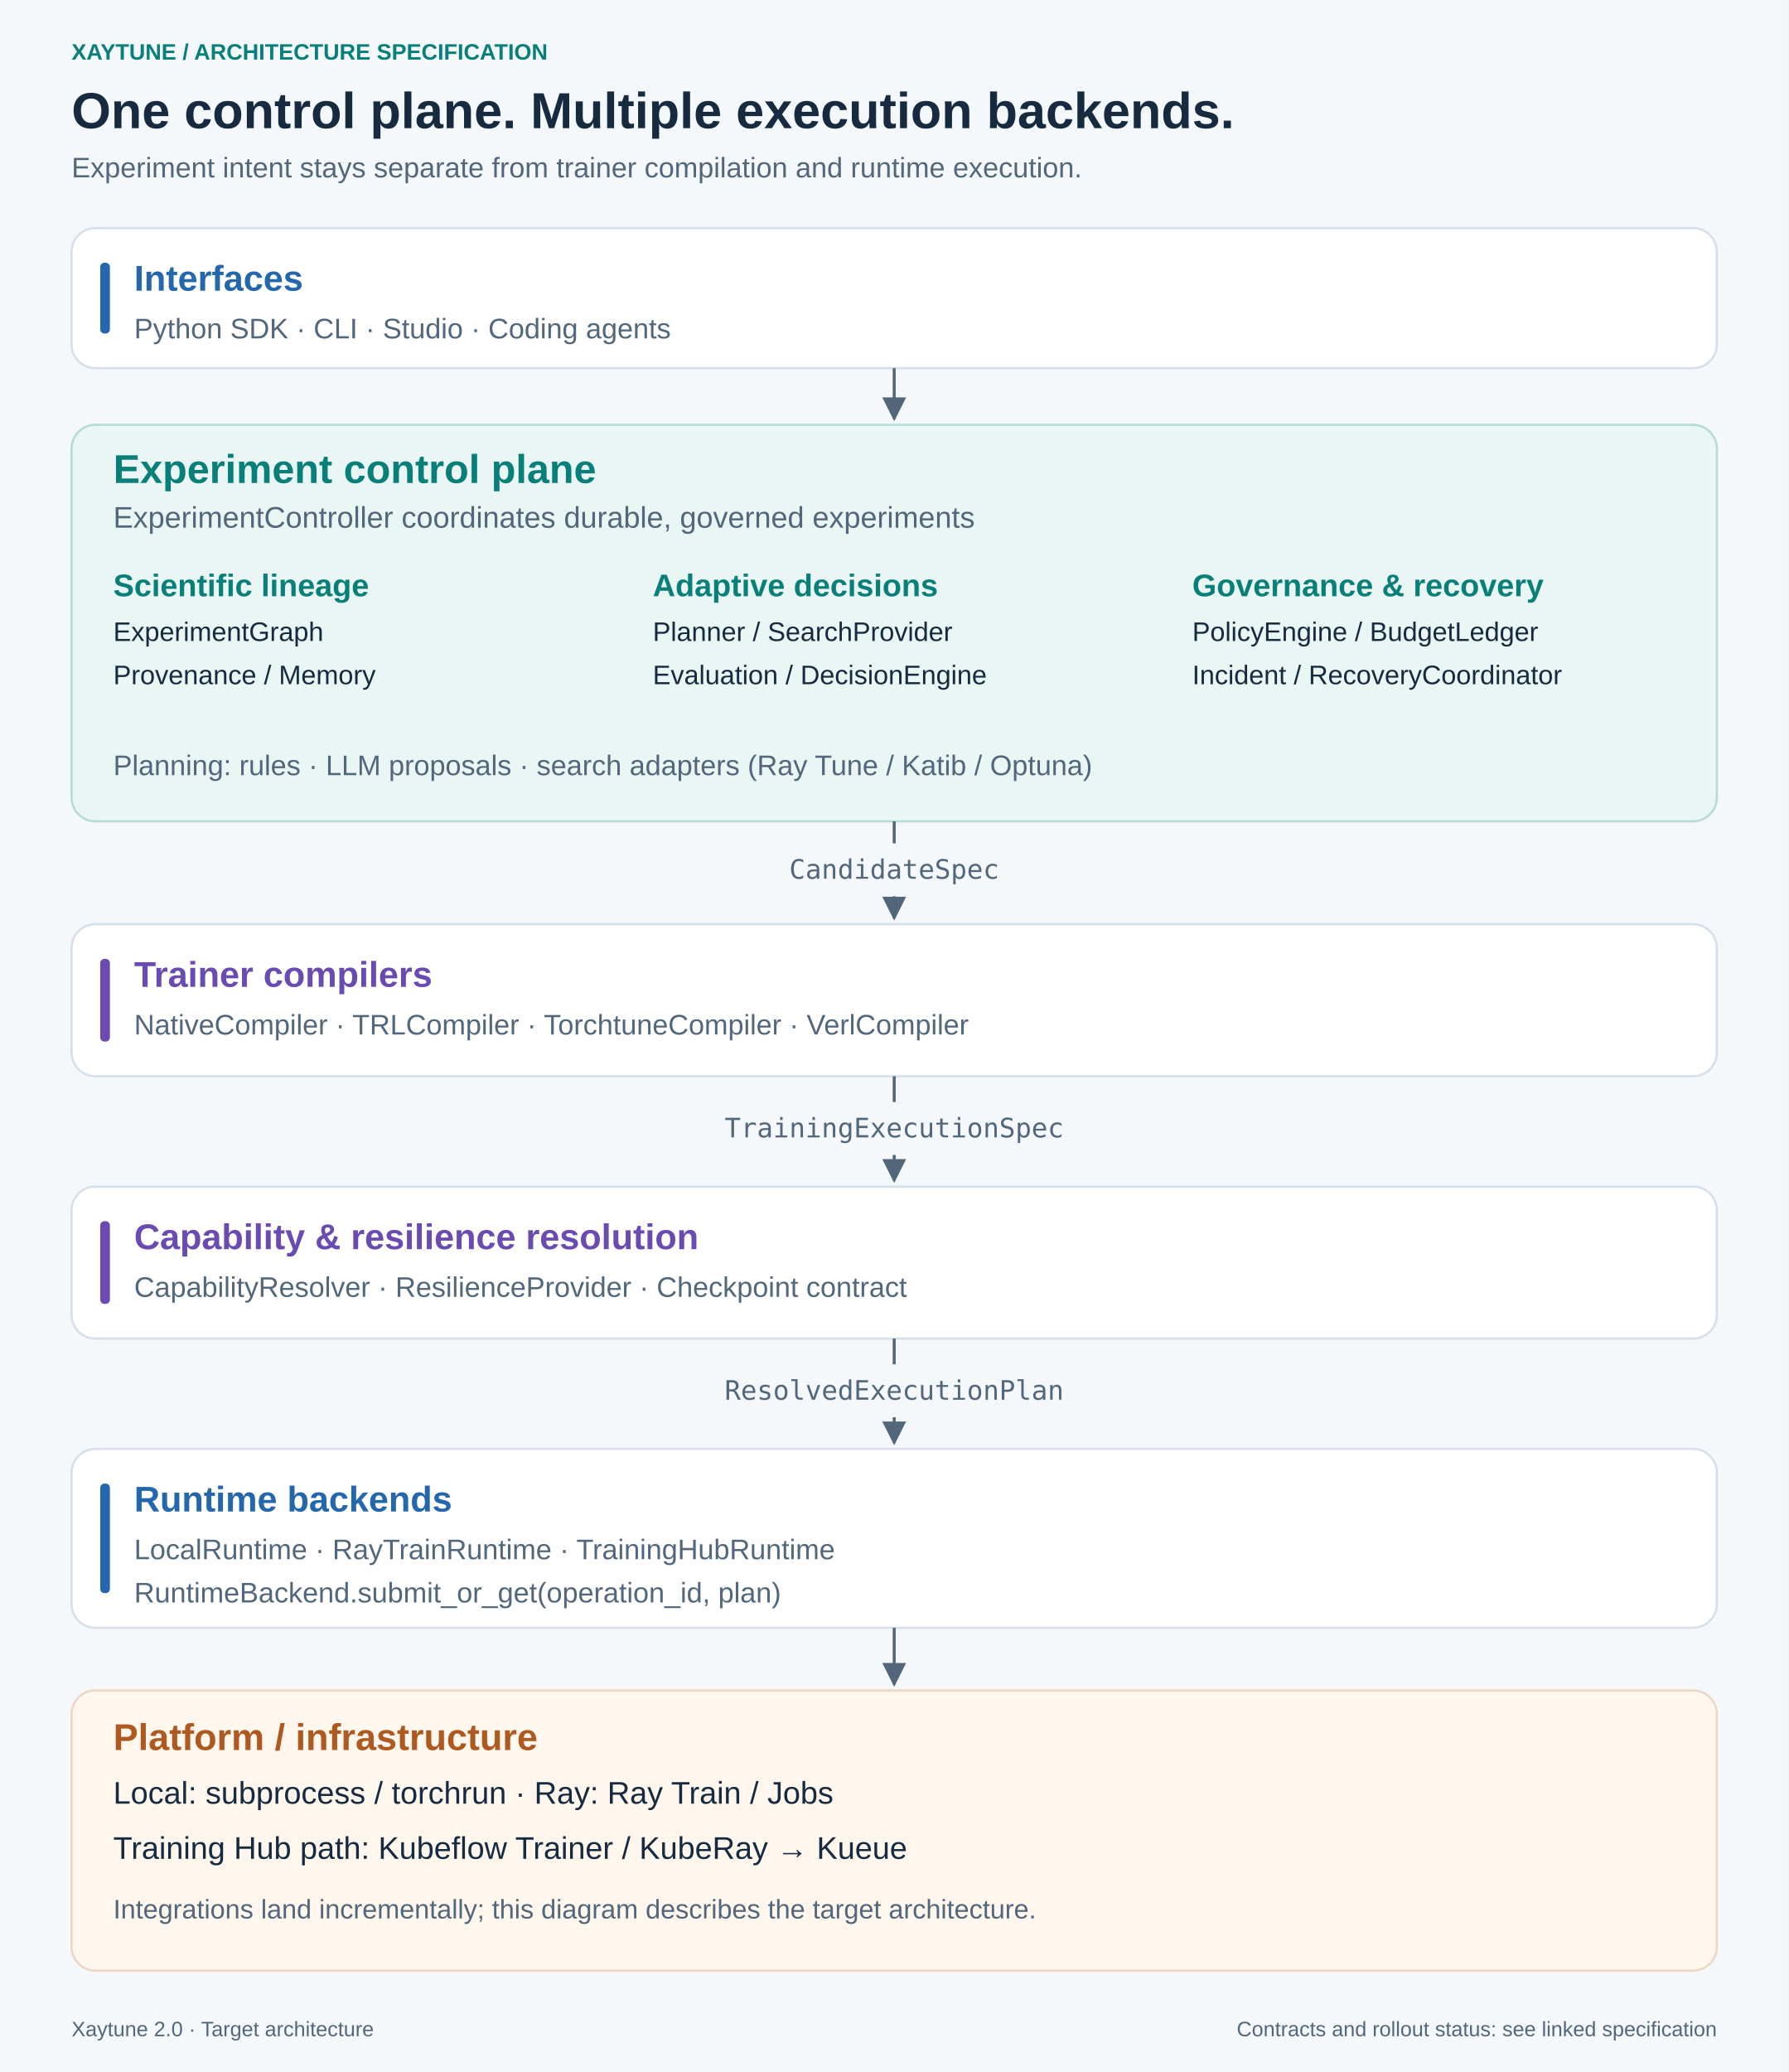
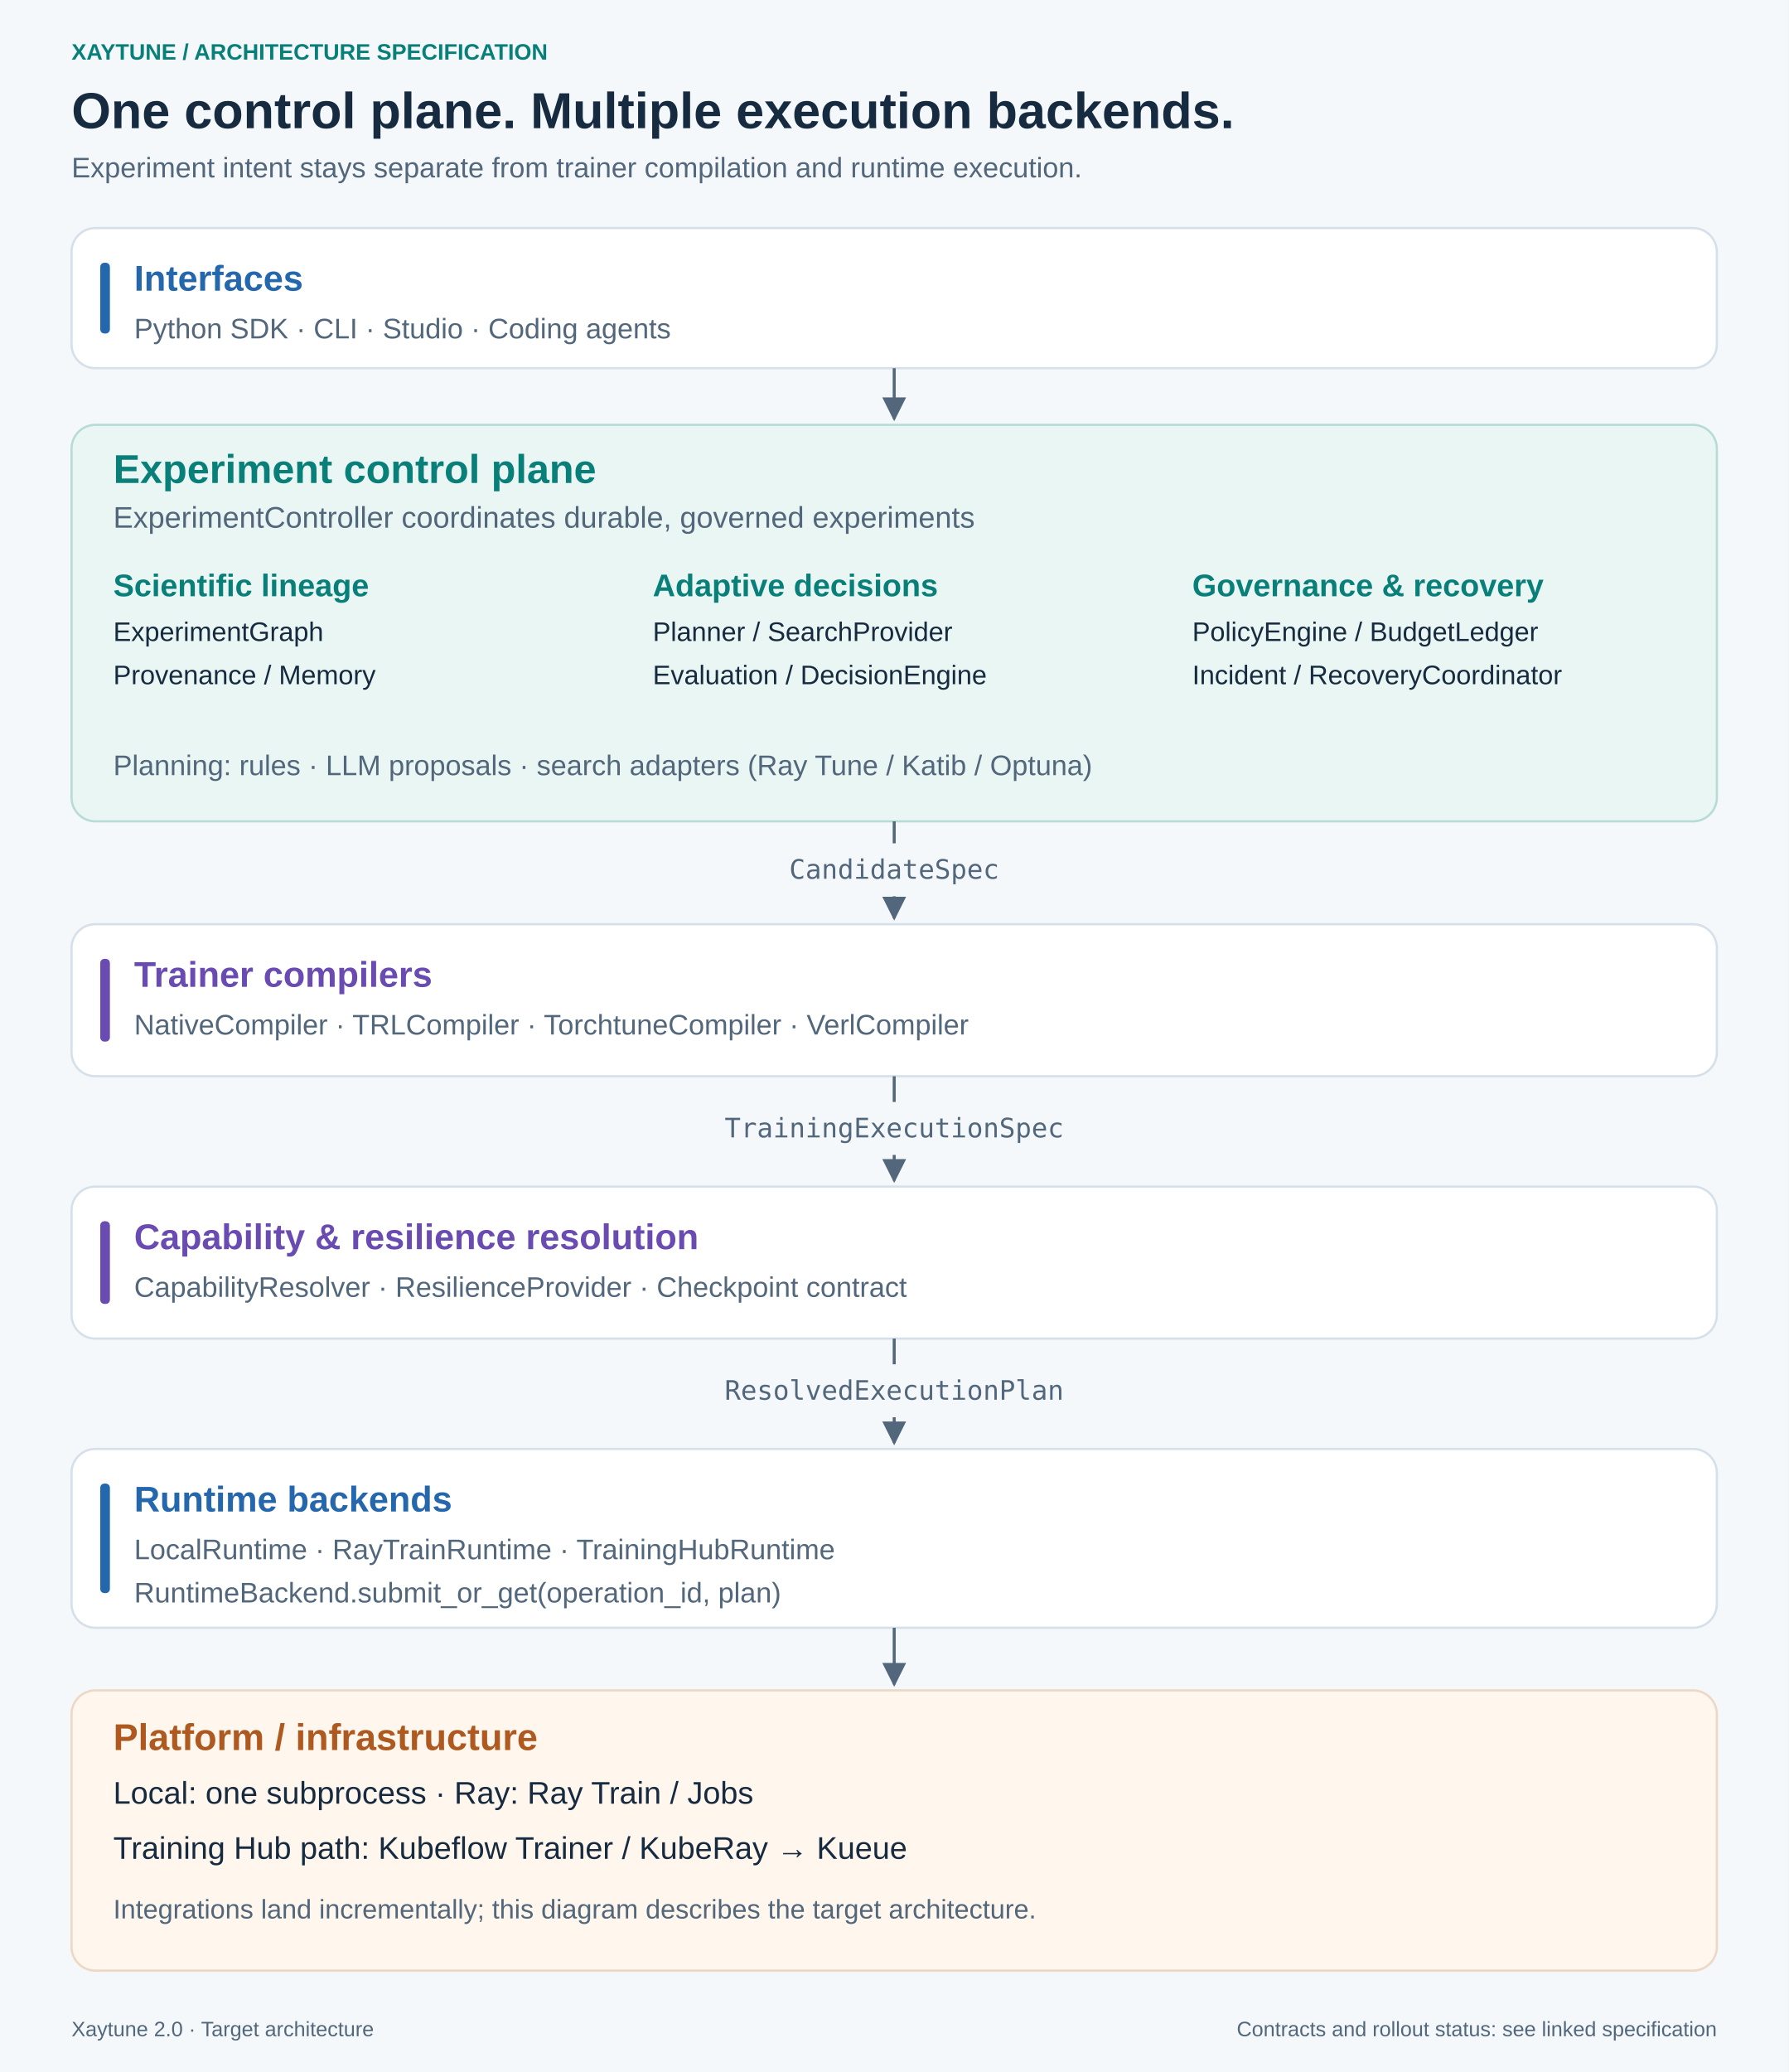
<svg xmlns="http://www.w3.org/2000/svg" width="1200" height="1390" viewBox="0 0 1200 1390" role="img" aria-labelledby="architecture-overview-title architecture-overview-desc">
  <defs>
    <marker id="architecture-overview-arrow" viewBox="0 0 10 10" refX="9" refY="5" markerWidth="8" markerHeight="8" orient="auto-start-reverse">
      <path d="M 0 0 L 10 5 L 0 10 z" fill="#52677b" />
    </marker>
  </defs>
  <style>text{font-family:Arial,Helvetica,sans-serif} .mono{font-family:Menlo,Consolas,monospace}</style>
  <rect width="1200" height="1390" fill="#f5f8fb" />
  <text x="48" y="40" font-size="15" fill="#087f79" font-weight="700" text-anchor="start" class="">XAYTUNE  /  ARCHITECTURE SPECIFICATION</text>
  <text x="48" y="86" font-size="34" fill="#172b40" font-weight="700" text-anchor="start" class="">One control plane. Multiple execution backends.</text>
  <text x="48" y="119" font-size="19" fill="#52677b" font-weight="400" text-anchor="start" class="">Experiment intent stays separate from trainer compilation and runtime execution.</text>
  <rect x="48" y="153" width="1104" height="94" rx="16" fill="white" stroke="#d5e0ea" stroke-width="1.5" />
  <rect x="68" y="177" width="5" height="46" rx="2" fill="#2567ad" stroke="#2567ad" stroke-width="1.5" />
  <text x="90" y="195" font-size="24" fill="#2567ad" font-weight="700" text-anchor="start" class="">Interfaces</text>
  <text x="90" y="227" font-size="19" fill="#52677b" font-weight="400" text-anchor="start" class="">Python SDK  ·  CLI  ·  Studio  ·  Coding agents</text>
  <path d="M 600 247 L 600 281" fill="none" stroke="#52677b" stroke-width="2" marker-end="url(#architecture-overview-arrow)" />
  <rect x="48" y="285" width="1104" height="266" rx="16" fill="#eaf6f3" stroke="#b7dcd5" stroke-width="1.5" />
  <text x="76" y="324" font-size="27" fill="#087f79" font-weight="700" text-anchor="start" class="">Experiment control plane</text>
  <text x="76" y="354" font-size="20" fill="#52677b" font-weight="400" text-anchor="start" class="">ExperimentController coordinates durable, governed experiments</text>
  <text x="76" y="400" font-size="21" fill="#087f79" font-weight="700" text-anchor="start" class="">Scientific lineage</text>
  <text x="76" y="430" font-size="18" fill="#172b40" font-weight="400" text-anchor="start" class="">ExperimentGraph</text>
  <text x="76" y="459" font-size="18" fill="#172b40" font-weight="400" text-anchor="start" class="">Provenance / Memory</text>
  <text x="438" y="400" font-size="21" fill="#087f79" font-weight="700" text-anchor="start" class="">Adaptive decisions</text>
  <text x="438" y="430" font-size="18" fill="#172b40" font-weight="400" text-anchor="start" class="">Planner / SearchProvider</text>
  <text x="438" y="459" font-size="18" fill="#172b40" font-weight="400" text-anchor="start" class="">Evaluation / DecisionEngine</text>
  <text x="800" y="400" font-size="21" fill="#087f79" font-weight="700" text-anchor="start" class="">Governance &amp; recovery</text>
  <text x="800" y="430" font-size="18" fill="#172b40" font-weight="400" text-anchor="start" class="">PolicyEngine / BudgetLedger</text>
  <text x="800" y="459" font-size="18" fill="#172b40" font-weight="400" text-anchor="start" class="">Incident / RecoveryCoordinator</text>
  <text x="76" y="520" font-size="19" fill="#52677b" font-weight="400" text-anchor="start" class="">Planning: rules · LLM proposals · search adapters (Ray Tune / Katib / Optuna)</text>
  <path d="M 600 551 L 600 616" fill="none" stroke="#52677b" stroke-width="2" marker-end="url(#architecture-overview-arrow)" />
  <rect x="465.0" y="566.5" width="270" height="34" rx="4" fill="#f5f8fb" stroke="#f5f8fb" stroke-width="1.5" />
  <text x="600" y="589.5" font-size="18" fill="#52677b" font-weight="400" text-anchor="middle" class="mono">CandidateSpec</text>
  <rect x="48" y="620" width="1104" height="102" rx="16" fill="white" stroke="#d5e0ea" stroke-width="1.5" />
  <rect x="68" y="644" width="5" height="54" rx="2" fill="#694bb1" stroke="#694bb1" stroke-width="1.5" />
  <text x="90" y="662" font-size="24" fill="#694bb1" font-weight="700" text-anchor="start" class="">Trainer compilers</text>
  <text x="90" y="694" font-size="19" fill="#52677b" font-weight="400" text-anchor="start" class="">NativeCompiler  ·  TRLCompiler  ·  TorchtuneCompiler  ·  VerlCompiler</text>
  <path d="M 600 722 L 600 792" fill="none" stroke="#52677b" stroke-width="2" marker-end="url(#architecture-overview-arrow)" />
  <rect x="454.0" y="740.0" width="292" height="34" rx="4" fill="#f5f8fb" stroke="#f5f8fb" stroke-width="1.5" />
  <text x="600" y="763.0" font-size="18" fill="#52677b" font-weight="400" text-anchor="middle" class="mono">TrainingExecutionSpec</text>
  <rect x="48" y="796" width="1104" height="102" rx="16" fill="white" stroke="#d5e0ea" stroke-width="1.5" />
  <rect x="68" y="820" width="5" height="54" rx="2" fill="#694bb1" stroke="#694bb1" stroke-width="1.5" />
  <text x="90" y="838" font-size="24" fill="#694bb1" font-weight="700" text-anchor="start" class="">Capability &amp; resilience resolution</text>
  <text x="90" y="870" font-size="19" fill="#52677b" font-weight="400" text-anchor="start" class="">CapabilityResolver  ·  ResilienceProvider  ·  Checkpoint contract</text>
  <path d="M 600 898 L 600 968" fill="none" stroke="#52677b" stroke-width="2" marker-end="url(#architecture-overview-arrow)" />
  <rect x="454.0" y="916.0" width="292" height="34" rx="4" fill="#f5f8fb" stroke="#f5f8fb" stroke-width="1.5" />
  <text x="600" y="939.0" font-size="18" fill="#52677b" font-weight="400" text-anchor="middle" class="mono">ResolvedExecutionPlan</text>
  <rect x="48" y="972" width="1104" height="120" rx="16" fill="white" stroke="#d5e0ea" stroke-width="1.5" />
  <rect x="68" y="996" width="5" height="72" rx="2" fill="#2567ad" stroke="#2567ad" stroke-width="1.5" />
  <text x="90" y="1014" font-size="24" fill="#2567ad" font-weight="700" text-anchor="start" class="">Runtime backends</text>
  <text x="90" y="1046" font-size="19" fill="#52677b" font-weight="400" text-anchor="start" class="">LocalRuntime  ·  RayTrainRuntime  ·  TrainingHubRuntime</text>
  <text x="90" y="1075" font-size="19" fill="#52677b" font-weight="400" text-anchor="start" class="">RuntimeBackend.submit_or_get(operation_id, plan)</text>
  <path d="M 600 1092 L 600 1130" fill="none" stroke="#52677b" stroke-width="2" marker-end="url(#architecture-overview-arrow)" />
  <rect x="48" y="1134" width="1104" height="188" rx="16" fill="#fff6ed" stroke="#ecd8c5" stroke-width="1.5" />
  <text x="76" y="1174" font-size="25" fill="#ad591f" font-weight="700" text-anchor="start" class="">Platform / infrastructure</text>
-   <text x="76" y="1210" font-size="21" fill="#172b40" font-weight="400" text-anchor="start" class="">Local: subprocess / torchrun  ·  Ray: Ray Train / Jobs</text>
+   <text x="76" y="1210" font-size="21" fill="#172b40" font-weight="400" text-anchor="start" class="">Local: one subprocess  ·  Ray: Ray Train / Jobs</text>
  <text x="76" y="1247" font-size="21" fill="#172b40" font-weight="400" text-anchor="start" class="">Training Hub path: Kubeflow Trainer / KubeRay → Kueue</text>
  <text x="76" y="1287" font-size="18" fill="#52677b" font-weight="400" text-anchor="start" class="">Integrations land incrementally; this diagram describes the target architecture.</text>
  <text x="48" y="1366" font-size="14" fill="#52677b" font-weight="400" text-anchor="start" class="">Xaytune 2.0 · Target architecture</text>
  <text x="1152" y="1366" font-size="14" fill="#52677b" font-weight="400" text-anchor="end" class="">Contracts and rollout status: see linked specification</text>
</svg>
